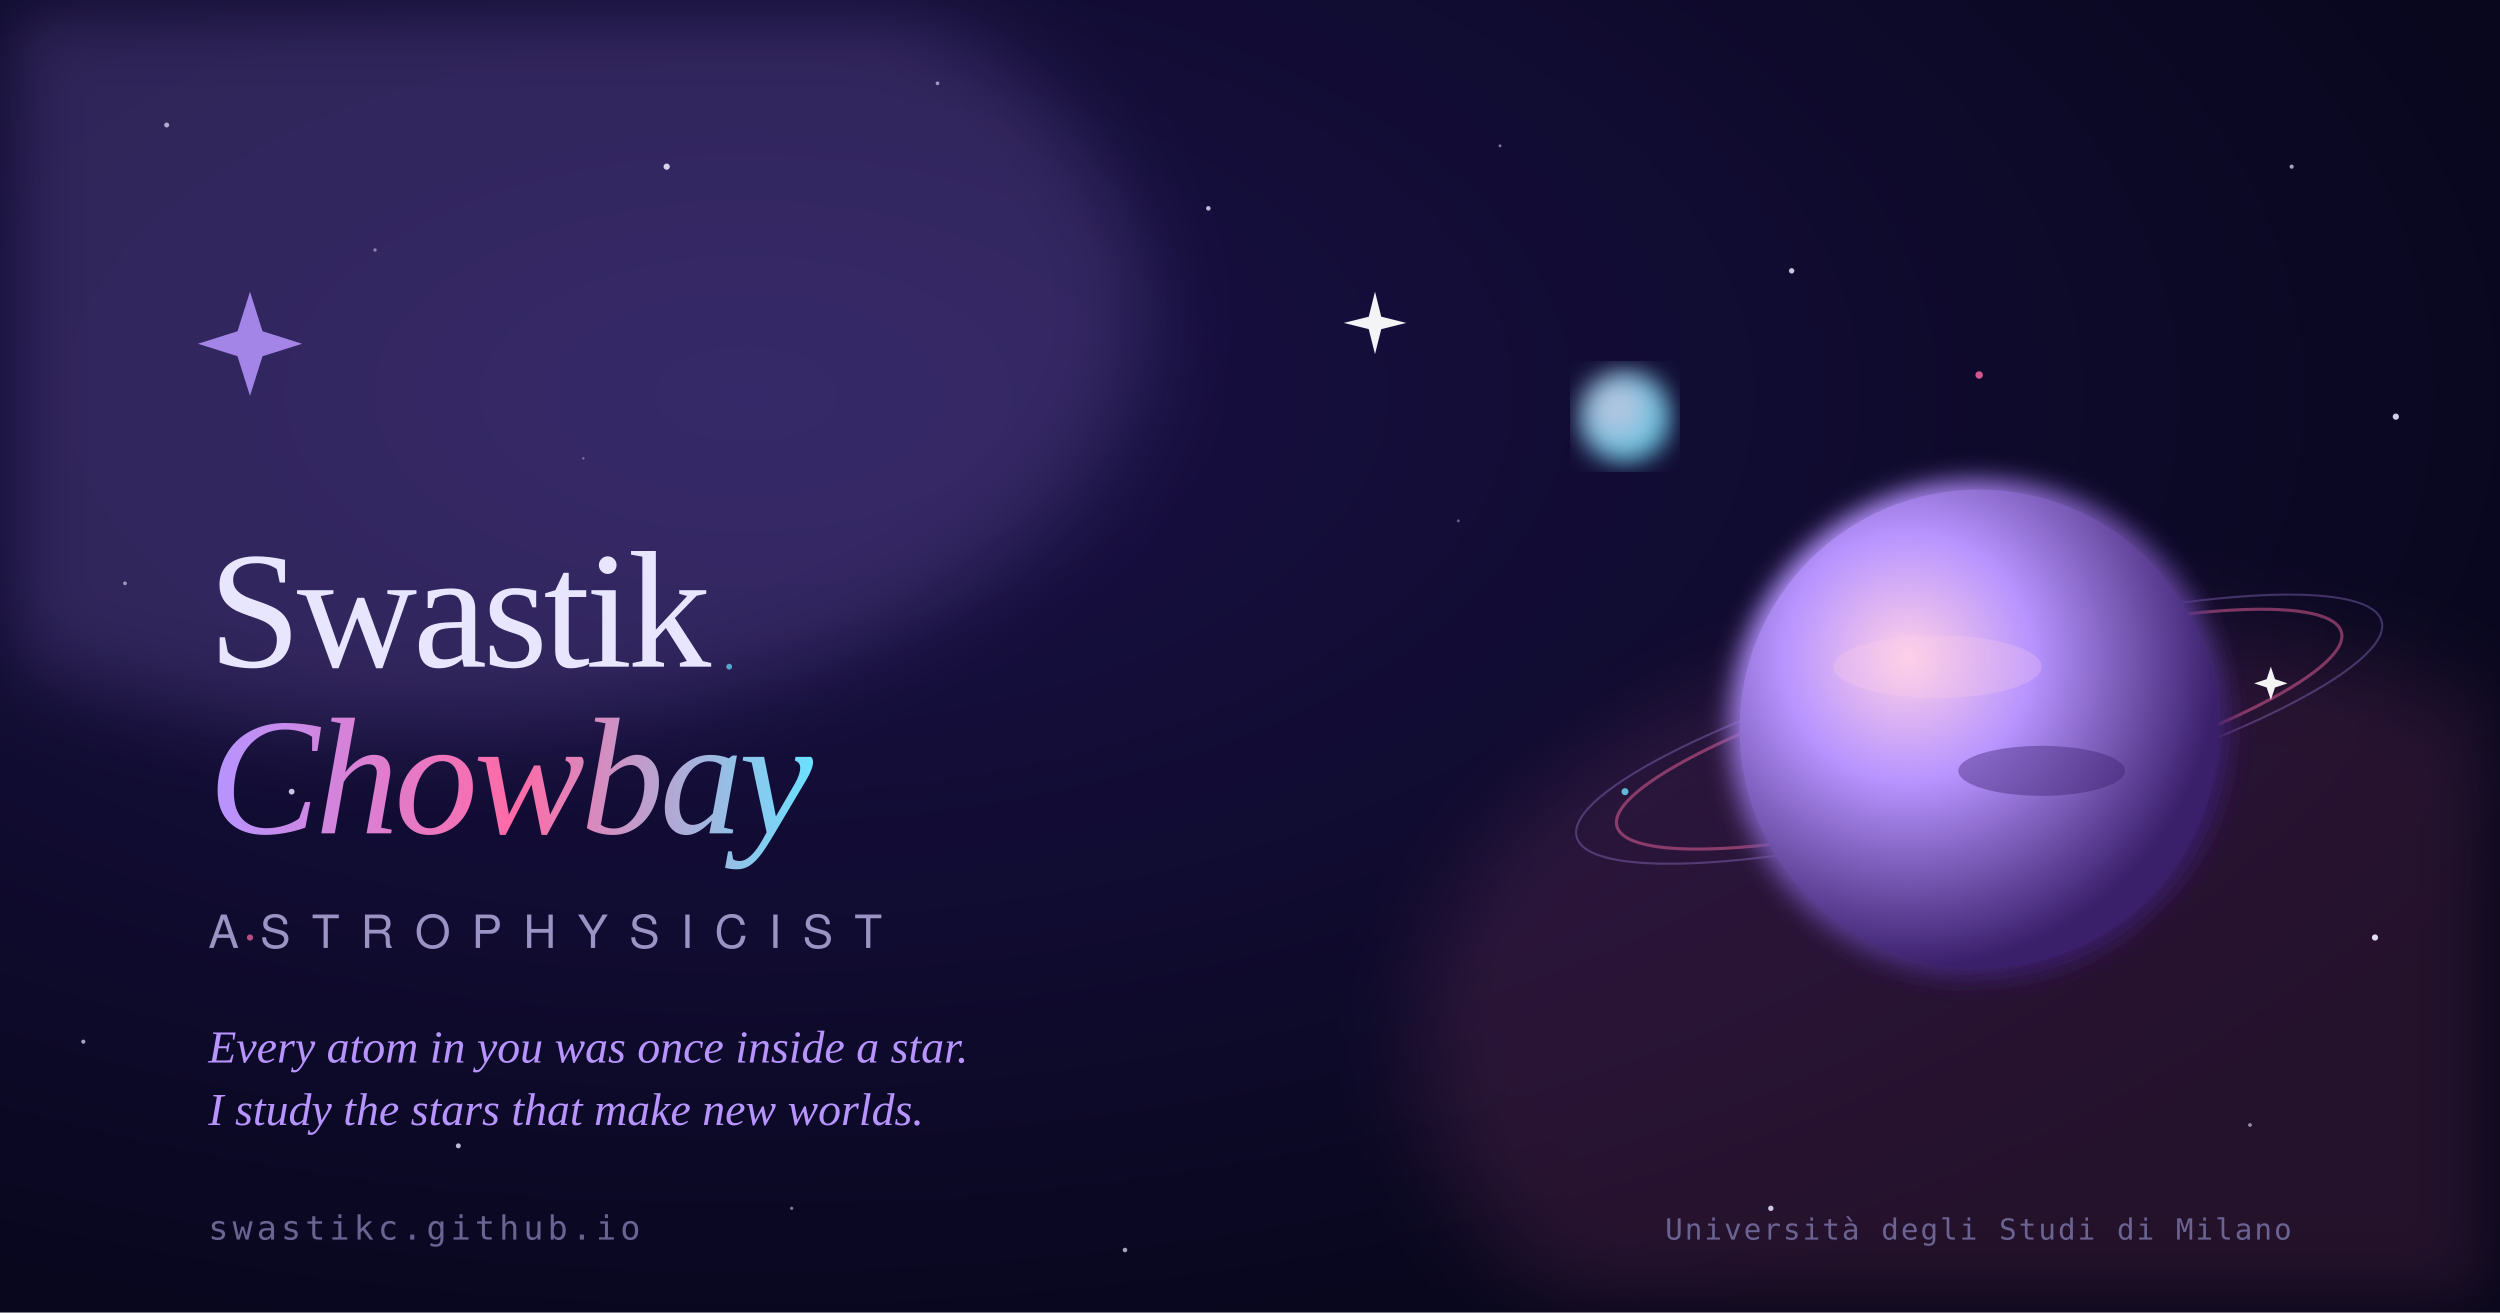
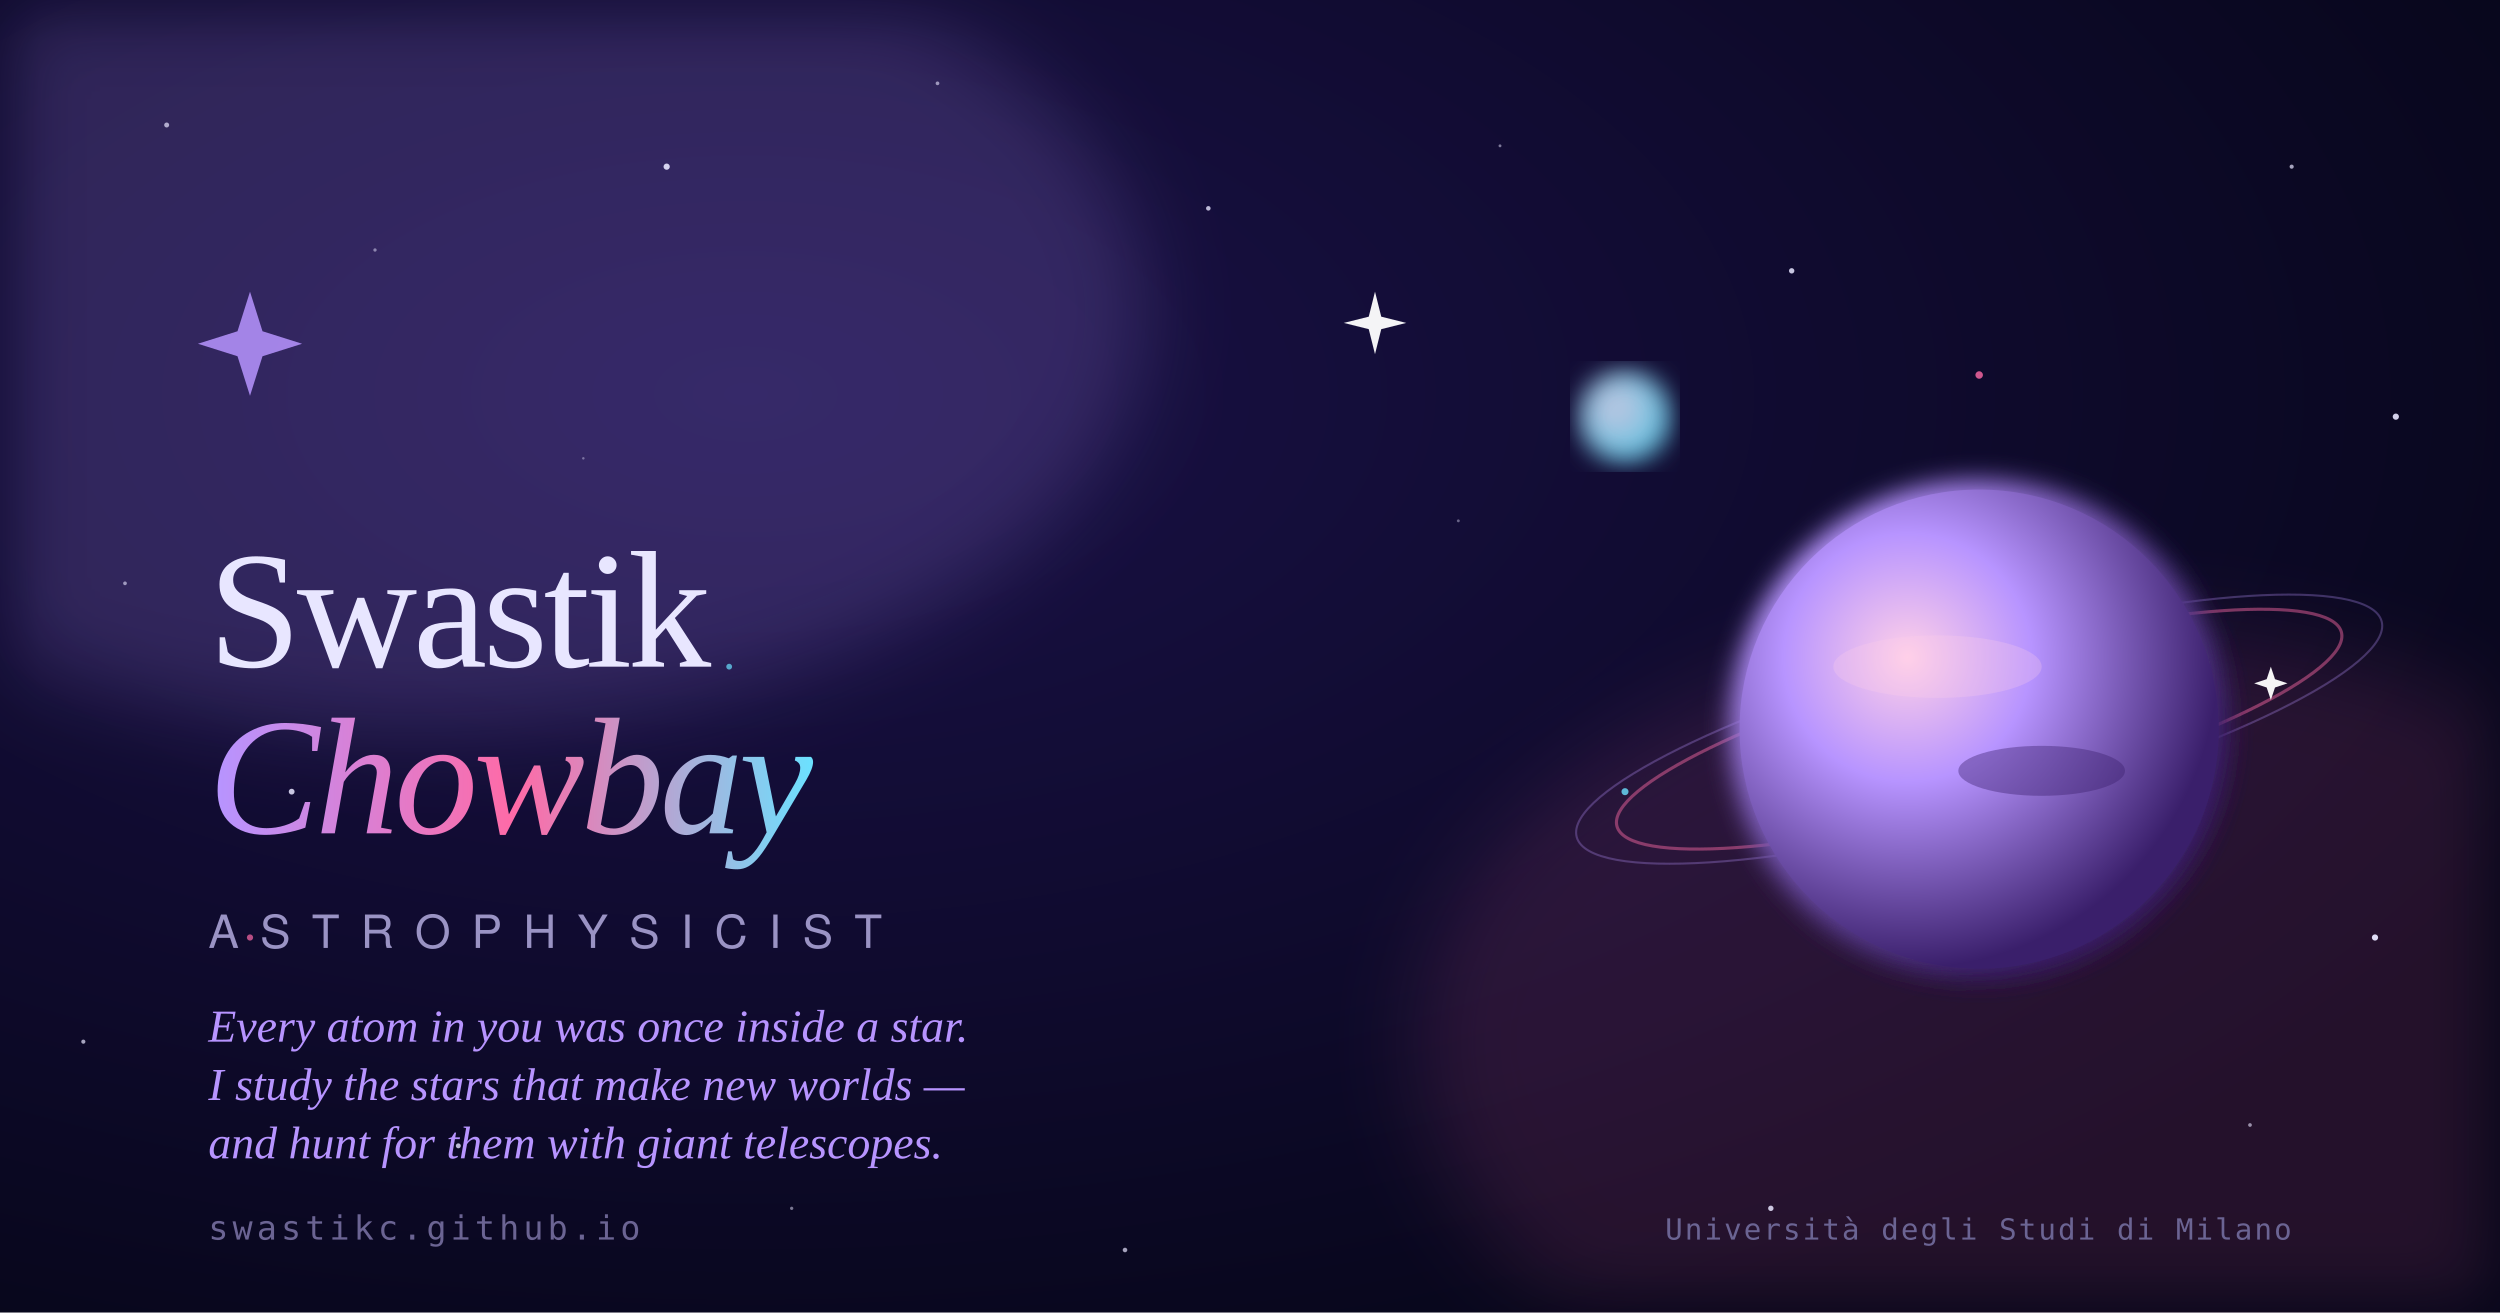
<svg xmlns="http://www.w3.org/2000/svg" viewBox="0 0 1200 630" width="1200" height="630">
  <defs>
    <radialGradient id="bg" cx="30%" cy="30%" r="80%">
      <stop offset="0%" stop-color="#1a1148" />
      <stop offset="100%" stop-color="#07061a" />
    </radialGradient>
    <radialGradient id="planet" cx="35%" cy="35%" r="65%">
      <stop offset="0%" stop-color="#ffd0e8" />
      <stop offset="40%" stop-color="#b794ff" />
      <stop offset="100%" stop-color="#3a1f6b" />
    </radialGradient>
    <radialGradient id="moon" cx="40%" cy="40%" r="60%">
      <stop offset="0%" stop-color="#e8e6ff" />
      <stop offset="100%" stop-color="#6be1ff" />
    </radialGradient>
    <linearGradient id="title" x1="0%" y1="0%" x2="100%" y2="0%">
      <stop offset="0%" stop-color="#b794ff" />
      <stop offset="50%" stop-color="#ff6aa6" />
      <stop offset="100%" stop-color="#6be1ff" />
    </linearGradient>
    <filter id="glow">
      <feGaussianBlur stdDeviation="20" />
    </filter>
    <filter id="softglow">
      <feGaussianBlur stdDeviation="6" />
    </filter>
  </defs>
  <rect width="1200" height="630" fill="url(#bg)" />
  <ellipse cx="200" cy="150" rx="350" ry="200" fill="#b794ff" opacity="0.18" filter="url(#glow)" />
  <ellipse cx="1000" cy="500" rx="320" ry="200" fill="#ff6aa6" opacity="0.12" filter="url(#glow)" />
  <g fill="#e8e6ff">
    <circle cx="80" cy="60" r="1.2" opacity="0.7" />
    <circle cx="180" cy="120" r="0.8" opacity="0.5" />
    <circle cx="320" cy="80" r="1.5" opacity="0.9" />
    <circle cx="450" cy="40" r="0.9" opacity="0.6" />
    <circle cx="580" cy="100" r="1.1" opacity="0.8" />
    <circle cx="720" cy="70" r="0.7" opacity="0.5" />
    <circle cx="860" cy="130" r="1.3" opacity="0.85" />
    <circle cx="1100" cy="80" r="1.0" opacity="0.7" />
    <circle cx="1150" cy="200" r="1.5" opacity="0.9" />
    <circle cx="60" cy="280" r="0.9" opacity="0.6" />
    <circle cx="140" cy="380" r="1.4" opacity="0.85" />
    <circle cx="40" cy="500" r="1.0" opacity="0.7" />
    <circle cx="220" cy="550" r="1.2" opacity="0.8" />
    <circle cx="380" cy="580" r="0.8" opacity="0.5" />
    <circle cx="540" cy="600" r="1.1" opacity="0.7" />
    <circle cx="850" cy="580" r="1.3" opacity="0.85" />
    <circle cx="1080" cy="540" r="0.9" opacity="0.6" />
    <circle cx="1140" cy="450" r="1.5" opacity="0.95" />
    <circle cx="700" cy="250" r="0.7" opacity="0.4" />
    <circle cx="280" cy="220" r="0.6" opacity="0.4" />
  </g>
  <g fill="#ff6aa6">
    <circle cx="950" cy="180" r="1.8" opacity="0.8" />
    <circle cx="120" cy="450" r="1.5" opacity="0.7" />
  </g>
  <g fill="#6be1ff">
    <circle cx="780" cy="380" r="1.7" opacity="0.8" />
    <circle cx="350" cy="320" r="1.4" opacity="0.7" />
  </g>
  <g transform="translate(950, 350)">
    <ellipse cx="0" cy="0" rx="180" ry="35" stroke="#ff6aa6" stroke-width="1.5" fill="none" opacity="0.45" transform="rotate(-15)" />
    <ellipse cx="0" cy="0" rx="200" ry="40" stroke="#b794ff" stroke-width="1" fill="none" opacity="0.3" transform="rotate(-15)" />
    <circle r="120" fill="url(#planet)" filter="url(#softglow)" />
    <circle r="115" fill="url(#planet)" />
    <ellipse cx="-20" cy="-30" rx="50" ry="15" fill="#ffd0e8" opacity="0.25" />
    <ellipse cx="30" cy="20" rx="40" ry="12" fill="#3a1f6b" opacity="0.4" />
  </g>
  <circle cx="780" cy="200" r="22" fill="url(#moon)" filter="url(#softglow)" opacity="0.85" />
  <g fill="#ffffff" opacity="0.95">
    <path d="M 660 140 L 663 152 L 675 155 L 663 158 L 660 170 L 657 158 L 645 155 L 657 152 Z" />
    <path d="M 1090 320 L 1092 326 L 1098 328 L 1092 330 L 1090 336 L 1088 330 L 1082 328 L 1088 326 Z" />
  </g>
  <g transform="translate(120, 165)" fill="#b794ff" opacity="0.85">
    <path d="M 0 -25 L 6 -6 L 25 0 L 6 6 L 0 25 L -6 6 L -25 0 L -6 -6 Z" />
  </g>
  <text x="100" y="320" font-family="Georgia, 'Times New Roman', serif" font-size="80" font-weight="300" fill="#e8e6ff" letter-spacing="-2">Swastik</text>
  <text x="100" y="400" font-family="Georgia, 'Times New Roman', serif" font-size="80" font-weight="300" font-style="italic" fill="url(#title)" letter-spacing="-2">Chowbay</text>
  <text x="100" y="455" font-family="Helvetica, Arial, sans-serif" font-size="22" font-weight="400" fill="#9a93c4" letter-spacing="2">A S T R O P H Y S I C I S T</text>
-   <text x="100" y="510" font-family="Georgia, 'Times New Roman', serif" font-size="22" font-style="italic" fill="#b794ff">Every atom in you was once inside a star.</text>
-   <text x="100" y="540" font-family="Georgia, 'Times New Roman', serif" font-size="22" font-style="italic" fill="#b794ff">I study the stars that make new worlds.</text>
+   <text x="100" y="500" font-family="Georgia, 'Times New Roman', serif" font-size="22" font-style="italic" fill="#b794ff">Every atom in you was once inside a star.</text>
+   <text x="100" y="528" font-family="Georgia, 'Times New Roman', serif" font-size="22" font-style="italic" fill="#b794ff">I study the stars that make new worlds —</text>
+   <text x="100" y="556" font-family="Georgia, 'Times New Roman', serif" font-size="22" font-style="italic" fill="#b794ff">and hunt for them with giant telescopes.</text>
  <text x="100" y="595" font-family="monospace" font-size="16" fill="#6b6493" letter-spacing="2">swastikc.github.io</text>
  <text x="1100" y="595" font-family="monospace" font-size="14" fill="#6b6493" text-anchor="end" letter-spacing="1">Università degli Studi di Milano</text>
</svg>
